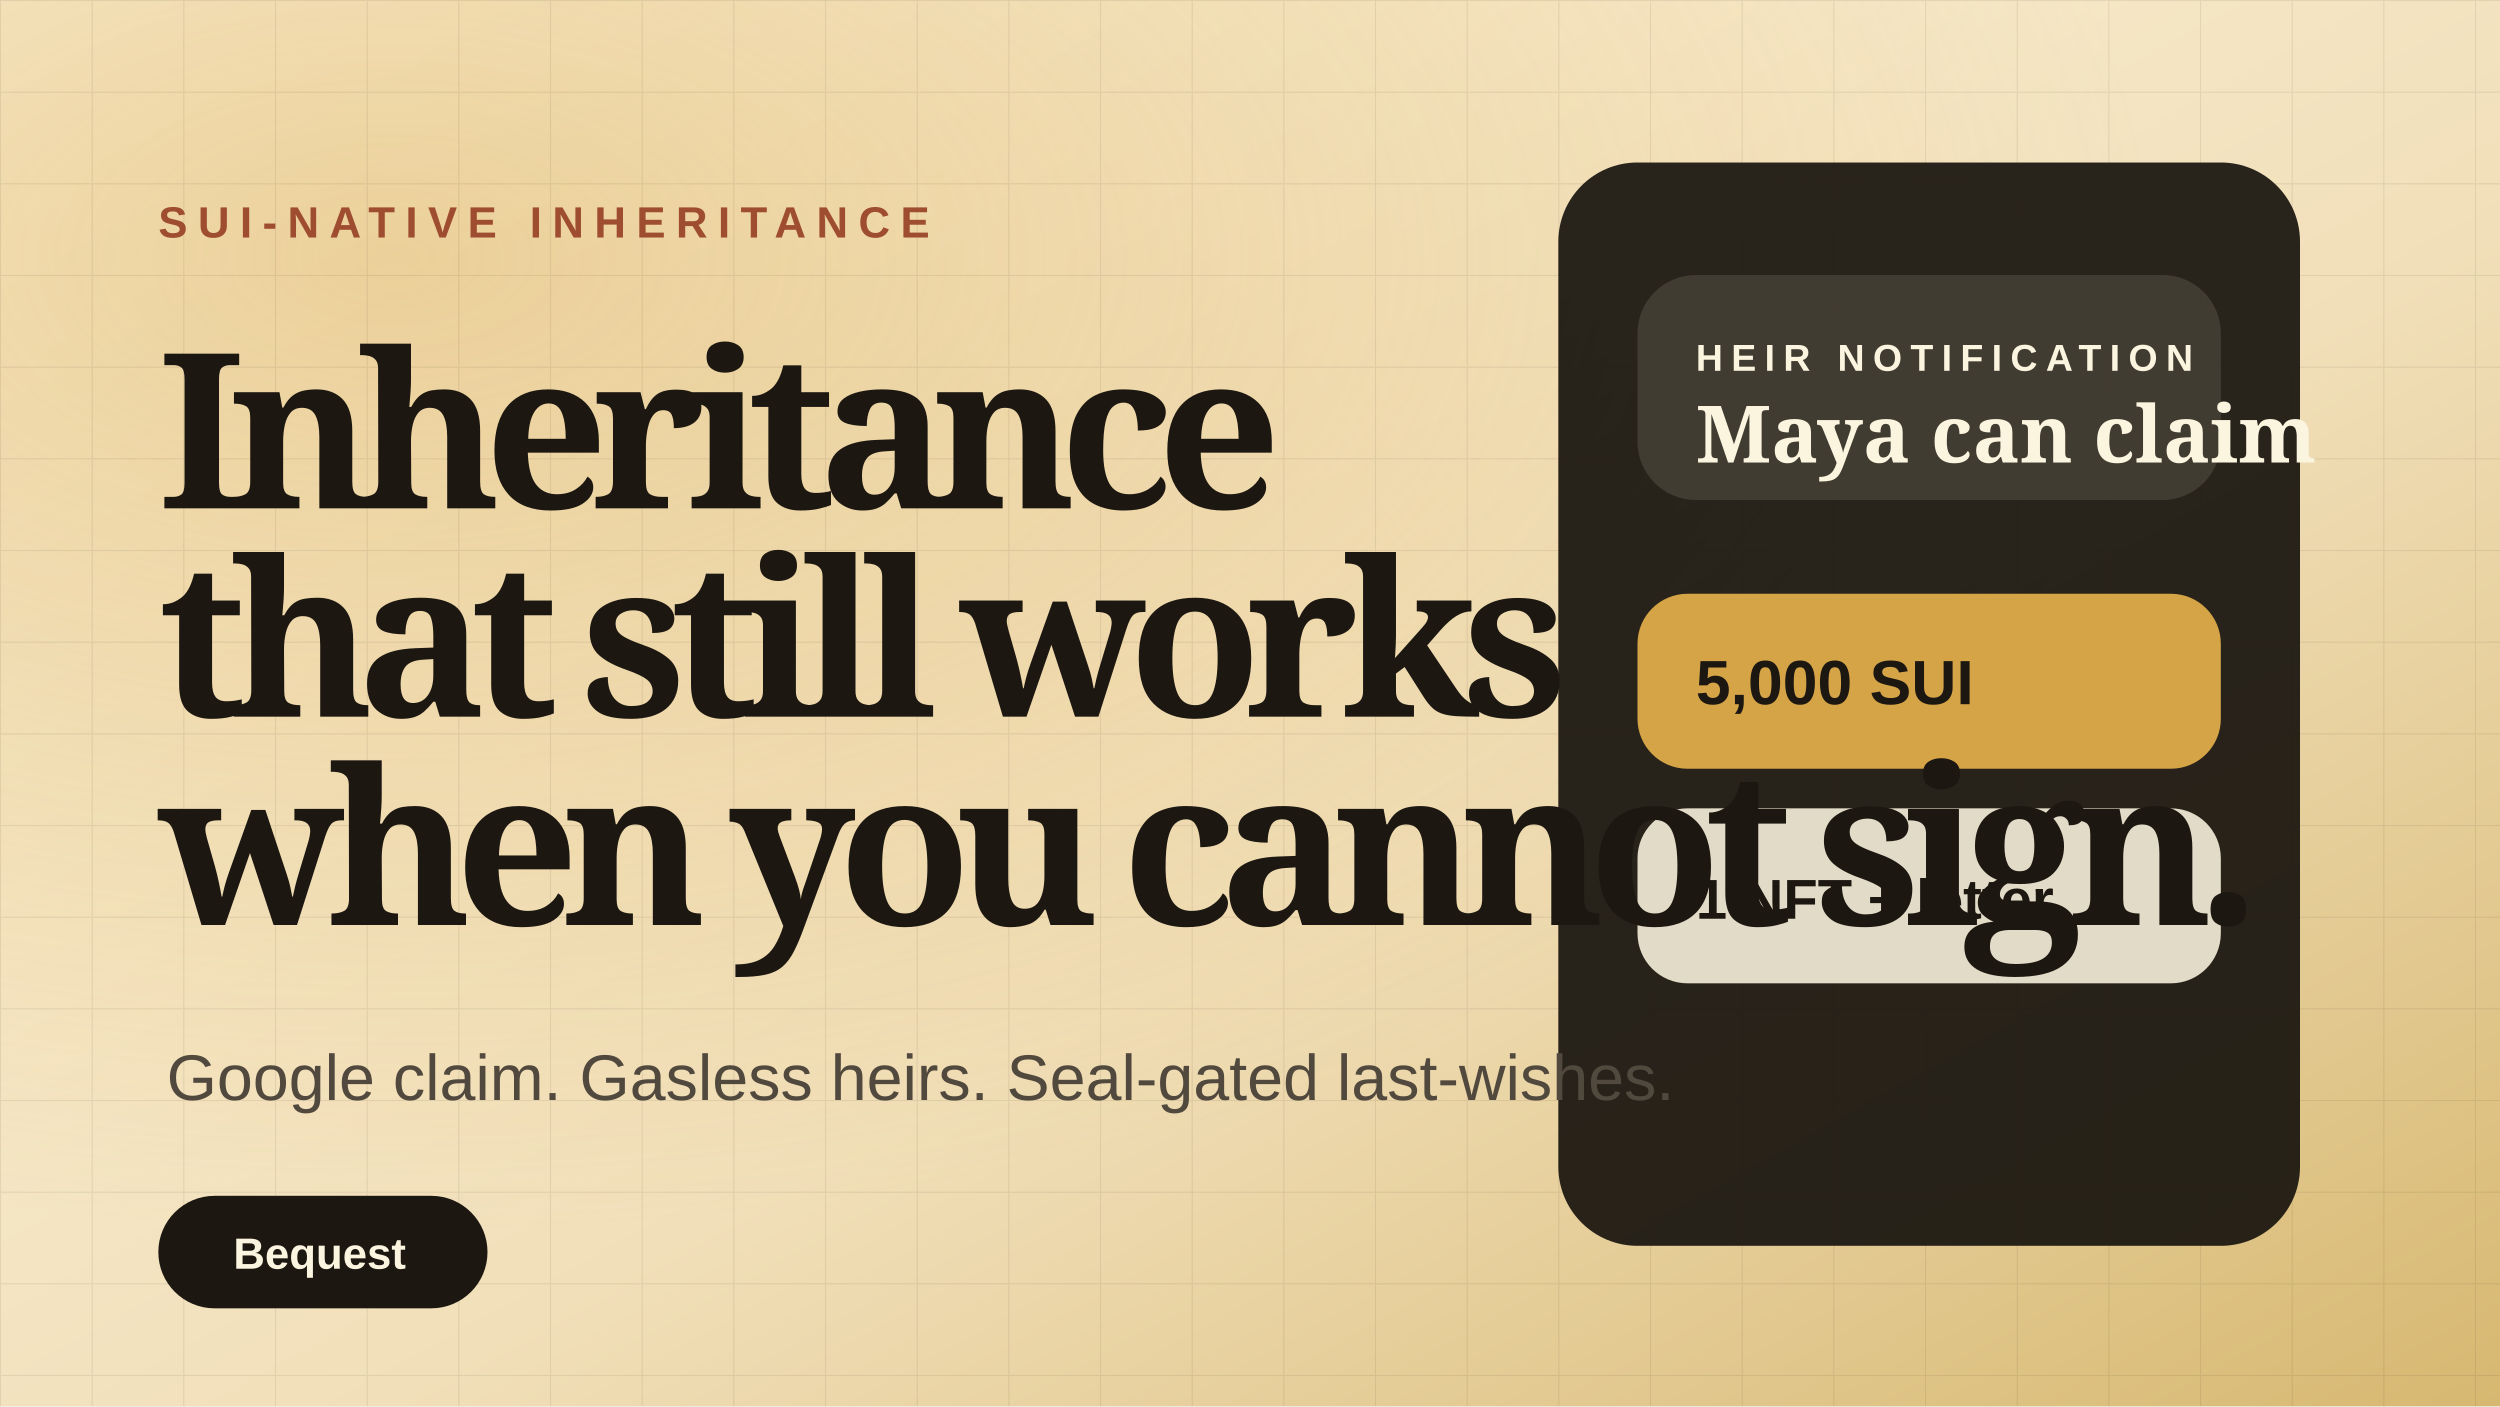
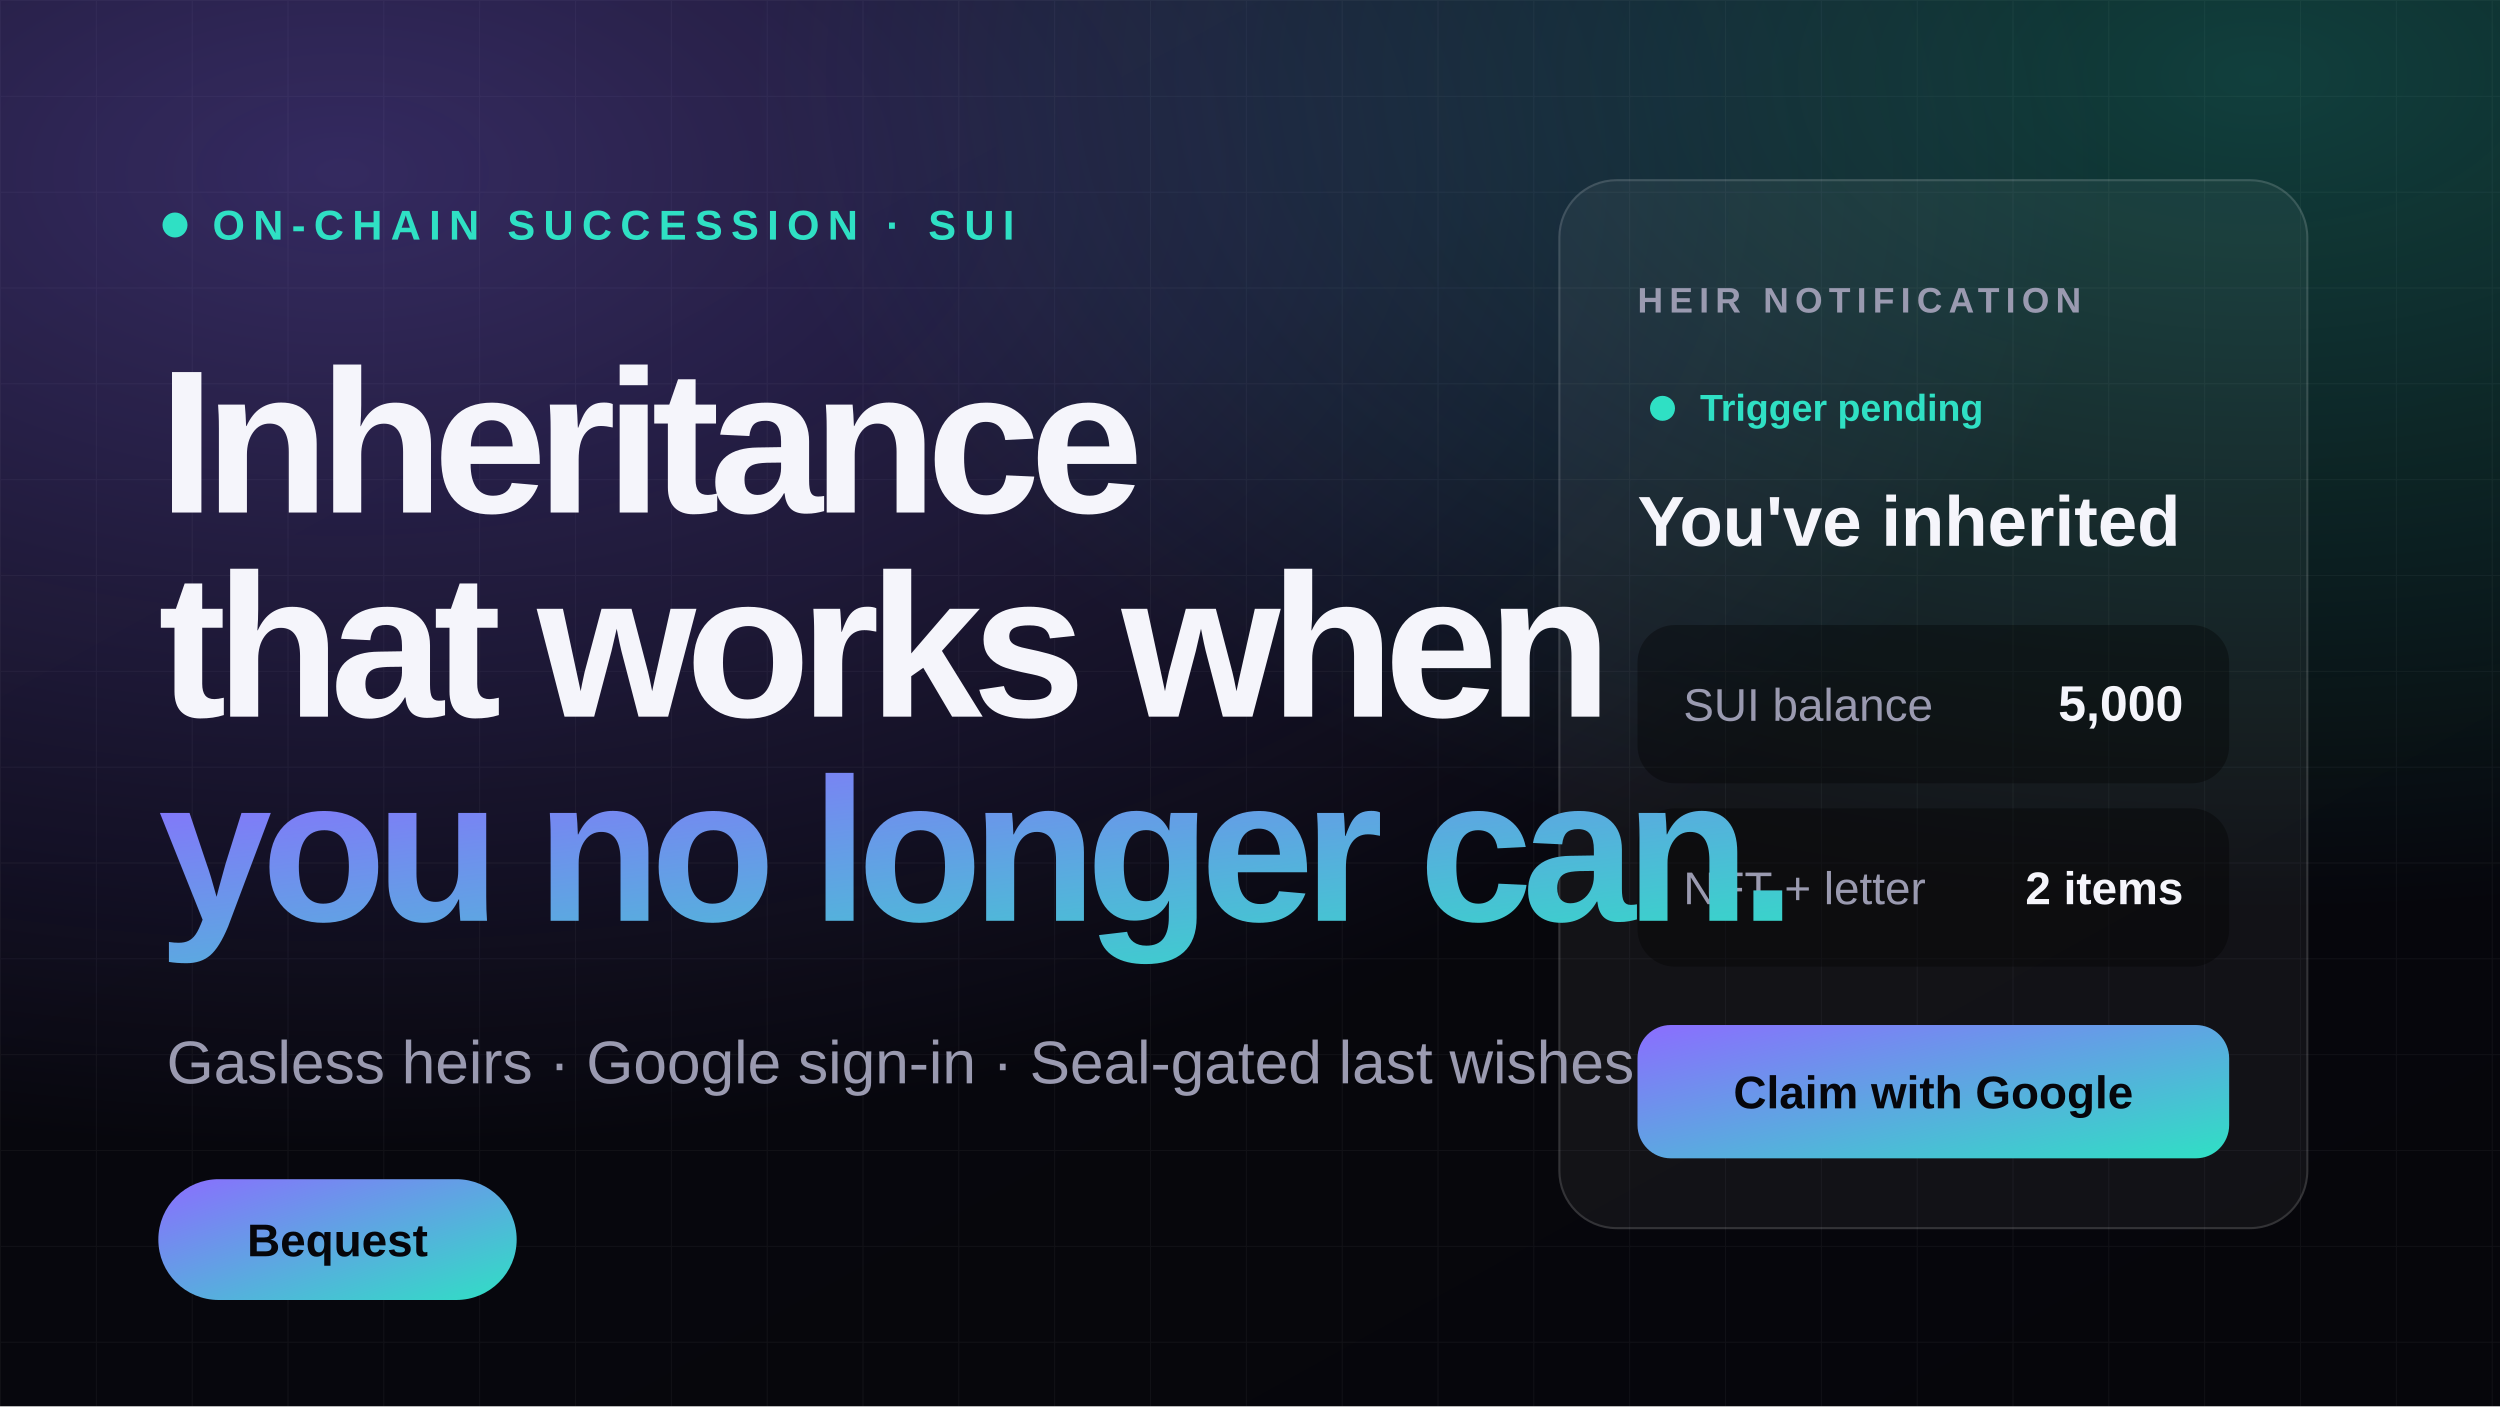
<svg xmlns="http://www.w3.org/2000/svg" viewBox="0 0 1200 675">
  <defs>
-     <linearGradient id="paper" x1="0" x2="1" y1="0" y2="1">
-       <stop offset="0" stop-color="#fff7e2" />
-       <stop offset=".58" stop-color="#f1dfb9" />
-       <stop offset="1" stop-color="#d7b871" />
+     <linearGradient id="bgd" x1="0" x2="1" y1="0" y2="1">
+       <stop offset="0" stop-color="#08080f" />
+       <stop offset="1" stop-color="#06060b" />
    </linearGradient>
-     <radialGradient id="glow" cx=".16" cy=".18" r=".7">
-       <stop offset="0" stop-color="#d5a447" stop-opacity=".42" />
-       <stop offset="1" stop-color="#d5a447" stop-opacity="0" />
+     <linearGradient id="accent" x1="0" y1="0" x2="1" y2="1">
+       <stop offset="0" stop-color="#8b6dff" />
+       <stop offset="1" stop-color="#2fe0c4" />
+     </linearGradient>
+     <radialGradient id="glowV" cx=".14" cy=".12" r=".7">
+       <stop offset="0" stop-color="#8b6dff" stop-opacity=".34" />
+       <stop offset="1" stop-color="#8b6dff" stop-opacity="0" />
    </radialGradient>
-     <pattern id="grid" width="44" height="44" patternUnits="userSpaceOnUse">
-       <path d="M44 0H0v44" fill="none" stroke="#1c1711" stroke-opacity=".08" stroke-width="1" />
+     <radialGradient id="glowT" cx=".9" cy=".05" r=".6">
+       <stop offset="0" stop-color="#2fe0c4" stop-opacity=".26" />
+       <stop offset="1" stop-color="#2fe0c4" stop-opacity="0" />
+     </radialGradient>
+     <pattern id="grid" width="46" height="46" patternUnits="userSpaceOnUse">
+       <path d="M46 0H0v46" fill="none" stroke="#ffffff" stroke-opacity=".04" stroke-width="1" />
    </pattern>
  </defs>
-   <rect width="1200" height="675" fill="url(#paper)" />
-   <rect width="1200" height="675" fill="url(#glow)" />
+   <rect width="1200" height="675" fill="url(#bgd)" />
  <rect width="1200" height="675" fill="url(#grid)" />
-   <rect x="748" y="78" width="356" height="520" rx="38" fill="#1c1711" opacity=".94" />
-   <rect x="786" y="132" width="280" height="108" rx="28" fill="#fbf4df" opacity=".12" />
-   <text x="814" y="178" fill="#fbf4df" font-family="Arial, sans-serif" font-size="18" font-weight="800" letter-spacing="4">HEIR NOTIFICATION</text>
-   <text x="814" y="222" fill="#fbf4df" font-family="Georgia, serif" font-size="38" font-weight="700">Maya can claim</text>
-   <rect x="786" y="285" width="280" height="84" rx="24" fill="#d5a447" />
-   <text x="814" y="338" fill="#1c1711" font-family="Arial, sans-serif" font-size="30" font-weight="900">5,000 SUI</text>
-   <rect x="786" y="388" width="280" height="84" rx="24" fill="#fbf4df" opacity=".88" />
-   <text x="814" y="441" fill="#1c1711" font-family="Arial, sans-serif" font-size="27" font-weight="900">1 NFT + letter</text>
-   <text x="76" y="114" fill="#9f4d31" font-family="Arial, sans-serif" font-size="21" font-weight="900" letter-spacing="5">SUI-NATIVE INHERITANCE</text>
-   <text x="76" y="244" fill="#1c1711" font-family="Georgia, serif" font-size="104" font-weight="700" letter-spacing="-8">Inheritance</text>
-   <text x="76" y="344" fill="#1c1711" font-family="Georgia, serif" font-size="104" font-weight="700" letter-spacing="-8">that still works</text>
-   <text x="76" y="444" fill="#1c1711" font-family="Georgia, serif" font-size="104" font-weight="700" letter-spacing="-8">when you cannot sign.</text>
-   <text x="80" y="528" fill="#51493d" font-family="Arial, sans-serif" font-size="31">Google claim. Gasless heirs. Seal-gated last-wishes.</text>
-   <rect x="76" y="574" width="158" height="54" rx="27" fill="#1c1711" />
-   <text x="112" y="609" fill="#fbf4df" font-family="Arial, sans-serif" font-size="21" font-weight="900">Bequest</text>
+   <rect width="1200" height="675" fill="url(#glowV)" />
+   <rect width="1200" height="675" fill="url(#glowT)" />
+   <rect x="748" y="86" width="360" height="504" rx="28" fill="#ffffff" opacity=".05" />
+   <rect x="748.5" y="86.5" width="359" height="503" rx="27.5" fill="none" stroke="#ffffff" stroke-opacity=".14" />
+   <text x="786" y="150" fill="#9a9ab0" font-family="Arial, sans-serif" font-size="17" font-weight="800" letter-spacing="3">HEIR NOTIFICATION</text>
+   <circle cx="798" cy="196" r="6" fill="#2fe0c4" />
+   <text x="816" y="202" fill="#2fe0c4" font-family="Arial, sans-serif" font-size="18" font-weight="700">Trigger pending</text>
+   <text x="786" y="262" fill="#f5f5fb" font-family="'Space Grotesk', Arial, sans-serif" font-size="34" font-weight="700">You've inherited</text>
+   <rect x="786" y="300" width="284" height="76" rx="18" fill="#000000" opacity=".34" />
+   <text x="808" y="346" fill="#9a9ab0" font-family="Arial, sans-serif" font-size="22">SUI balance</text>
+   <text x="1048" y="346" fill="#f5f5fb" text-anchor="end" font-family="'Space Grotesk', Arial, sans-serif" font-size="24" font-weight="700">5,000</text>
+   <rect x="786" y="388" width="284" height="76" rx="18" fill="#000000" opacity=".34" />
+   <text x="808" y="434" fill="#9a9ab0" font-family="Arial, sans-serif" font-size="22">NFT + letter</text>
+   <text x="1048" y="434" fill="#f5f5fb" text-anchor="end" font-family="'Space Grotesk', Arial, sans-serif" font-size="22" font-weight="700">2 items</text>
+   <rect x="786" y="492" width="284" height="64" rx="16" fill="url(#accent)" />
+   <text x="928" y="532" fill="#06060b" text-anchor="middle" font-family="Arial, sans-serif" font-size="22" font-weight="800">Claim with Google</text>
+   <circle cx="84" cy="108" r="6" fill="#2fe0c4" />
+   <text x="102" y="115" fill="#2fe0c4" font-family="Arial, sans-serif" font-size="20" font-weight="800" letter-spacing="4">ON-CHAIN SUCCESSION · SUI</text>
+   <text x="76" y="246" fill="#f5f5fb" font-family="'Space Grotesk', Arial, sans-serif" font-size="98" font-weight="700" letter-spacing="-5">Inheritance</text>
+   <text x="76" y="344" fill="#f5f5fb" font-family="'Space Grotesk', Arial, sans-serif" font-size="98" font-weight="700" letter-spacing="-5">that works when</text>
+   <text x="76" y="442" fill="url(#accent)" font-family="'Space Grotesk', Arial, sans-serif" font-size="98" font-weight="700" letter-spacing="-5">you no longer can.</text>
+   <text x="80" y="520" fill="#9a9ab0" font-family="Arial, sans-serif" font-size="29">Gasless heirs · Google sign-in · Seal-gated last wishes</text>
+   <rect x="76" y="566" width="172" height="58" rx="29" fill="url(#accent)" />
+   <text x="162" y="603" fill="#06060b" text-anchor="middle" font-family="Arial, sans-serif" font-size="22" font-weight="800">Bequest</text>
</svg>
